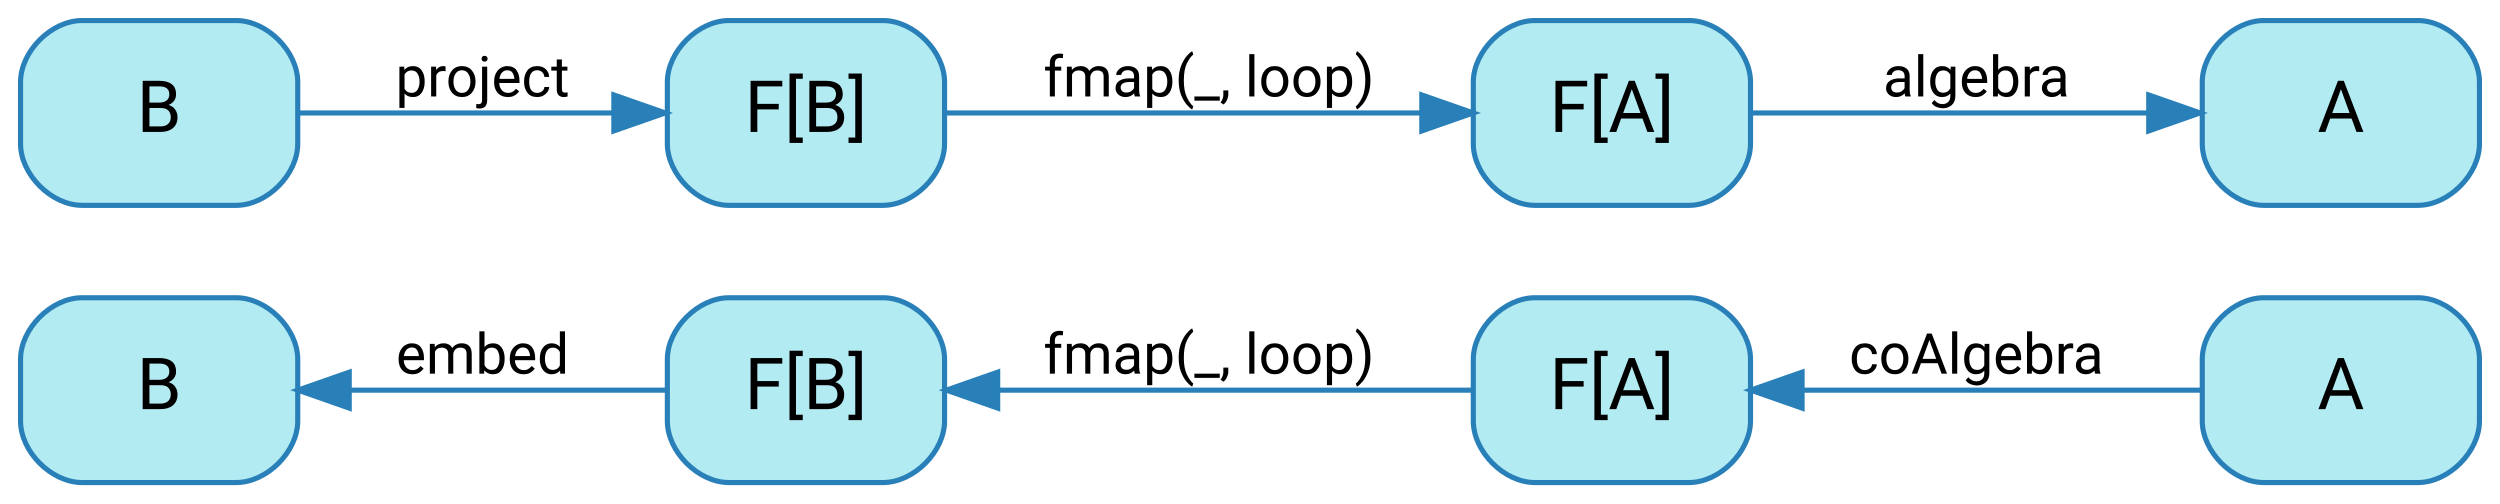
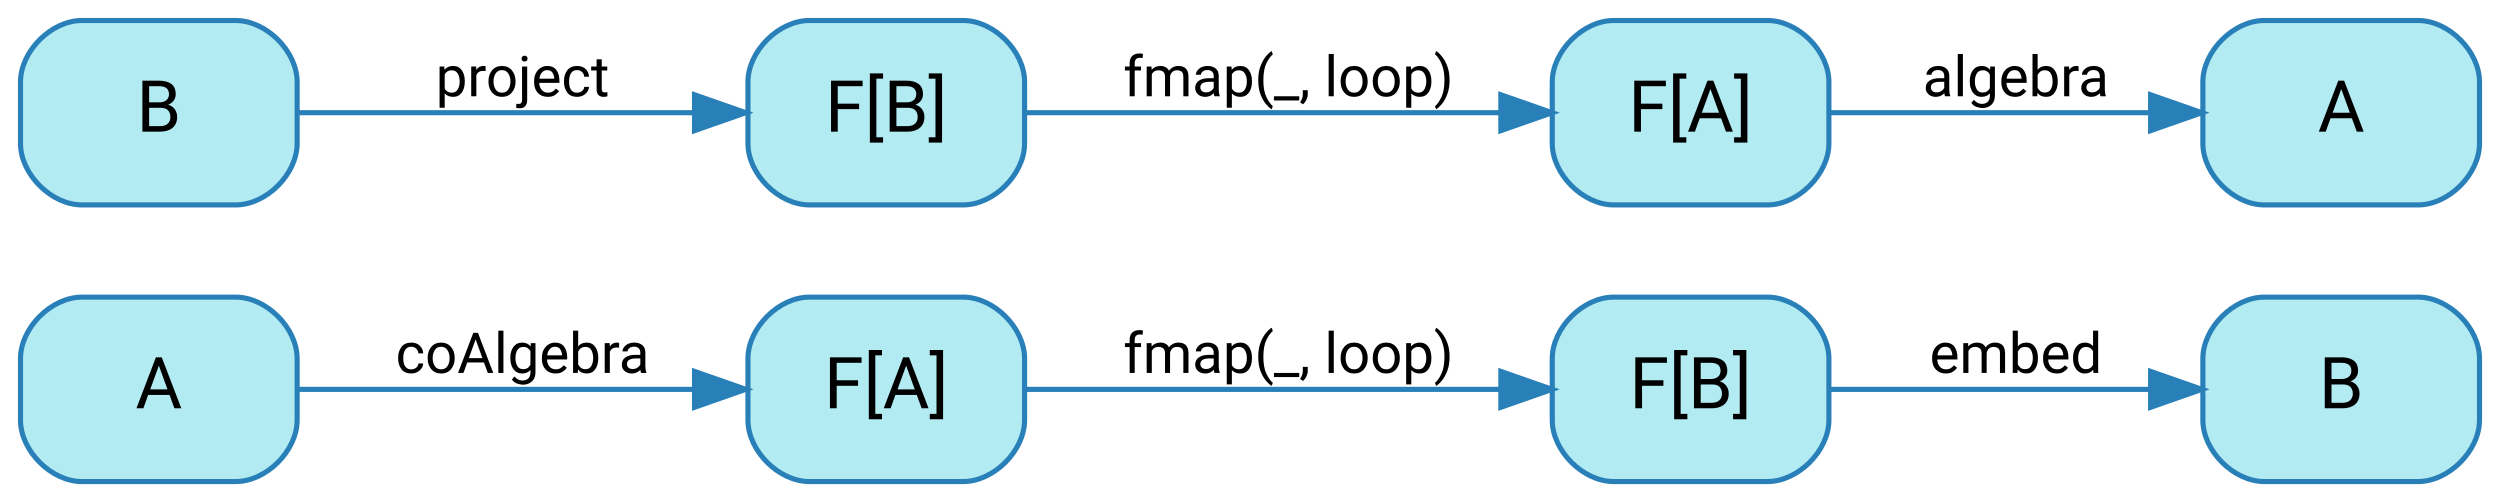
- <svg xmlns="http://www.w3.org/2000/svg" width="487pt" height="98pt" viewBox="0.00 0.00 487.00 98.00">
+ <svg xmlns="http://www.w3.org/2000/svg" width="488pt" height="98pt" viewBox="0.00 0.00 488.00 98.00">
  <g id="graph0" class="graph" transform="scale(1 1) rotate(0) translate(4 94)">
    <g id="node1" class="node">
      <path fill="#b2ebf2" stroke="#2980b9" d="M42,-36C42,-36 12,-36 12,-36 6,-36 0,-30 0,-24 0,-24 0,-12 0,-12 0,-6 6,0 12,0 12,0 42,0 42,0 48,0 54,-6 54,-12 54,-12 54,-24 54,-24 54,-30 48,-36 42,-36" />
-       <text text-anchor="middle" x="27" y="-14.3" font-family="Segoe UI,Roboto,Helvetica,Arial,sans-serif" font-size="14.00" fill="#000000">B</text>
+       <text text-anchor="middle" x="27" y="-14.3" font-family="Segoe UI,Roboto,Helvetica,Arial,sans-serif" font-size="14.00" fill="#000000">A</text>
+     </g>
+     <g id="node3" class="node">
+       <path fill="#b2ebf2" stroke="#2980b9" d="M184,-36C184,-36 154,-36 154,-36 148,-36 142,-30 142,-24 142,-24 142,-12 142,-12 142,-6 148,0 154,0 154,0 184,0 184,0 190,0 196,-6 196,-12 196,-12 196,-24 196,-24 196,-30 190,-36 184,-36" />
+       <text text-anchor="middle" x="169" y="-14.3" font-family="Segoe UI,Roboto,Helvetica,Arial,sans-serif" font-size="14.00" fill="#000000">F[A]</text>
+     </g>
+     <g id="edge4" class="edge">
+       <path fill="none" stroke="#2980b9" d="M54.043,-18C75.913,-18 106.957,-18 131.272,-18" />
+       <polygon fill="#2980b9" stroke="#2980b9" points="131.574,-21.5 141.574,-18 131.574,-14.5 131.574,-21.5" />
+       <text text-anchor="middle" x="98" y="-21.2" font-family="Segoe UI,Roboto,Helvetica,Arial,sans-serif" font-size="11.00" fill="#000000">coAlgebra</text>
    </g>
    <g id="node2" class="node">
      <path fill="#b2ebf2" stroke="#2980b9" d="M42,-90C42,-90 12,-90 12,-90 6,-90 0,-84 0,-78 0,-78 0,-66 0,-66 0,-60 6,-54 12,-54 12,-54 42,-54 42,-54 48,-54 54,-60 54,-66 54,-66 54,-78 54,-78 54,-84 48,-90 42,-90" />
      <text text-anchor="middle" x="27" y="-68.3" font-family="Segoe UI,Roboto,Helvetica,Arial,sans-serif" font-size="14.00" fill="#000000">B</text>
    </g>
    <g id="node4" class="node">
-       <path fill="#b2ebf2" stroke="#2980b9" d="M168,-90C168,-90 138,-90 138,-90 132,-90 126,-84 126,-78 126,-78 126,-66 126,-66 126,-60 132,-54 138,-54 138,-54 168,-54 168,-54 174,-54 180,-60 180,-66 180,-66 180,-78 180,-78 180,-84 174,-90 168,-90" />
-       <text text-anchor="middle" x="153" y="-68.3" font-family="Segoe UI,Roboto,Helvetica,Arial,sans-serif" font-size="14.00" fill="#000000">F[B]</text>
+       <path fill="#b2ebf2" stroke="#2980b9" d="M184,-90C184,-90 154,-90 154,-90 148,-90 142,-84 142,-78 142,-78 142,-66 142,-66 142,-60 148,-54 154,-54 154,-54 184,-54 184,-54 190,-54 196,-60 196,-66 196,-66 196,-78 196,-78 196,-84 190,-90 184,-90" />
+       <text text-anchor="middle" x="169" y="-68.3" font-family="Segoe UI,Roboto,Helvetica,Arial,sans-serif" font-size="14.00" fill="#000000">F[B]</text>
    </g>
    <g id="edge1" class="edge">
-       <path fill="none" stroke="#2980b9" d="M54.03,-72C71.928,-72 95.651,-72 115.384,-72" />
-       <polygon fill="#2980b9" stroke="#2980b9" points="115.58,-75.5 125.58,-72 115.58,-68.5 115.58,-75.5" />
-       <text text-anchor="middle" x="90" y="-75.2" font-family="Segoe UI,Roboto,Helvetica,Arial,sans-serif" font-size="11.00" fill="#000000">project</text>
+       <path fill="none" stroke="#2980b9" d="M54.043,-72C75.913,-72 106.957,-72 131.272,-72" />
+       <polygon fill="#2980b9" stroke="#2980b9" points="131.574,-75.5 141.574,-72 131.574,-68.5 131.574,-75.5" />
+       <text text-anchor="middle" x="98" y="-75.2" font-family="Segoe UI,Roboto,Helvetica,Arial,sans-serif" font-size="11.00" fill="#000000">project</text>
    </g>
-     <g id="node3" class="node">
-       <path fill="#b2ebf2" stroke="#2980b9" d="M168,-36C168,-36 138,-36 138,-36 132,-36 126,-30 126,-24 126,-24 126,-12 126,-12 126,-6 132,0 138,0 138,0 168,0 168,0 174,0 180,-6 180,-12 180,-12 180,-24 180,-24 180,-30 174,-36 168,-36" />
-       <text text-anchor="middle" x="153" y="-14.3" font-family="Segoe UI,Roboto,Helvetica,Arial,sans-serif" font-size="14.00" fill="#000000">F[B]</text>
+     <g id="node5" class="node">
+       <path fill="#b2ebf2" stroke="#2980b9" d="M341,-36C341,-36 311,-36 311,-36 305,-36 299,-30 299,-24 299,-24 299,-12 299,-12 299,-6 305,0 311,0 311,0 341,0 341,0 347,0 353,-6 353,-12 353,-12 353,-24 353,-24 353,-30 347,-36 341,-36" />
+       <text text-anchor="middle" x="326" y="-14.3" font-family="Segoe UI,Roboto,Helvetica,Arial,sans-serif" font-size="14.00" fill="#000000">F[B]</text>
+     </g>
+     <g id="edge5" class="edge">
+       <path fill="none" stroke="#2980b9" d="M196.347,-18C221.899,-18 260.259,-18 288.629,-18" />
+       <polygon fill="#2980b9" stroke="#2980b9" points="288.966,-21.5 298.966,-18 288.966,-14.5 288.966,-21.5" />
+       <text text-anchor="middle" x="247.5" y="-21.2" font-family="Segoe UI,Roboto,Helvetica,Arial,sans-serif" font-size="11.00" fill="#000000">fmap(_, loop)</text>
+     </g>
+     <g id="node6" class="node">
+       <path fill="#b2ebf2" stroke="#2980b9" d="M341,-90C341,-90 311,-90 311,-90 305,-90 299,-84 299,-78 299,-78 299,-66 299,-66 299,-60 305,-54 311,-54 311,-54 341,-54 341,-54 347,-54 353,-60 353,-66 353,-66 353,-78 353,-78 353,-84 347,-90 341,-90" />
+       <text text-anchor="middle" x="326" y="-68.3" font-family="Segoe UI,Roboto,Helvetica,Arial,sans-serif" font-size="14.00" fill="#000000">F[A]</text>
+     </g>
+     <g id="edge2" class="edge">
+       <path fill="none" stroke="#2980b9" d="M196.347,-72C221.899,-72 260.259,-72 288.629,-72" />
+       <polygon fill="#2980b9" stroke="#2980b9" points="288.966,-75.5 298.966,-72 288.966,-68.5 288.966,-75.5" />
+       <text text-anchor="middle" x="247.5" y="-75.2" font-family="Segoe UI,Roboto,Helvetica,Arial,sans-serif" font-size="11.00" fill="#000000">fmap(_, loop)</text>
+     </g>
+     <g id="node7" class="node">
+       <path fill="#b2ebf2" stroke="#2980b9" d="M468,-36C468,-36 438,-36 438,-36 432,-36 426,-30 426,-24 426,-24 426,-12 426,-12 426,-6 432,0 438,0 438,0 468,0 468,0 474,0 480,-6 480,-12 480,-12 480,-24 480,-24 480,-30 474,-36 468,-36" />
+       <text text-anchor="middle" x="453" y="-14.3" font-family="Segoe UI,Roboto,Helvetica,Arial,sans-serif" font-size="14.00" fill="#000000">B</text>
    </g>
    <g id="edge6" class="edge">
-       <path fill="none" stroke="#2980b9" d="M125.58,-18C107.598,-18 83.862,-18 64.188,-18" />
-       <polygon fill="#2980b9" stroke="#2980b9" points="64.03,-14.5 54.03,-18 64.03,-21.5 64.03,-14.5" />
-       <text text-anchor="middle" x="90" y="-21.2" font-family="Segoe UI,Roboto,Helvetica,Arial,sans-serif" font-size="11.00" fill="#000000">embed</text>
-     </g>
-     <g id="node6" class="node">
-       <path fill="#b2ebf2" stroke="#2980b9" d="M325,-90C325,-90 295,-90 295,-90 289,-90 283,-84 283,-78 283,-78 283,-66 283,-66 283,-60 289,-54 295,-54 295,-54 325,-54 325,-54 331,-54 337,-60 337,-66 337,-66 337,-78 337,-78 337,-84 331,-90 325,-90" />
-       <text text-anchor="middle" x="310" y="-68.3" font-family="Segoe UI,Roboto,Helvetica,Arial,sans-serif" font-size="14.00" fill="#000000">F[A]</text>
-     </g>
-     <g id="edge2" class="edge">
-       <path fill="none" stroke="#2980b9" d="M180.347,-72C205.899,-72 244.258,-72 272.629,-72" />
-       <polygon fill="#2980b9" stroke="#2980b9" points="272.966,-75.5 282.966,-72 272.966,-68.5 272.966,-75.5" />
-       <text text-anchor="middle" x="231.5" y="-75.2" font-family="Segoe UI,Roboto,Helvetica,Arial,sans-serif" font-size="11.00" fill="#000000">fmap(_, loop)</text>
-     </g>
-     <g id="node5" class="node">
-       <path fill="#b2ebf2" stroke="#2980b9" d="M325,-36C325,-36 295,-36 295,-36 289,-36 283,-30 283,-24 283,-24 283,-12 283,-12 283,-6 289,0 295,0 295,0 325,0 325,0 331,0 337,-6 337,-12 337,-12 337,-24 337,-24 337,-30 331,-36 325,-36" />
-       <text text-anchor="middle" x="310" y="-14.3" font-family="Segoe UI,Roboto,Helvetica,Arial,sans-serif" font-size="14.00" fill="#000000">F[A]</text>
-     </g>
-     <g id="edge5" class="edge">
-       <path fill="none" stroke="#2980b9" d="M282.966,-18C257.519,-18 219.172,-18 190.72,-18" />
-       <polygon fill="#2980b9" stroke="#2980b9" points="190.347,-14.5 180.347,-18 190.347,-21.5 190.347,-14.5" />
-       <text text-anchor="middle" x="231.5" y="-21.2" font-family="Segoe UI,Roboto,Helvetica,Arial,sans-serif" font-size="11.00" fill="#000000">fmap(_, loop)</text>
+       <path fill="none" stroke="#2980b9" d="M353.245,-18C371.492,-18 395.746,-18 415.769,-18" />
+       <polygon fill="#2980b9" stroke="#2980b9" points="415.8,-21.5 425.8,-18 415.8,-14.5 415.8,-21.5" />
+       <text text-anchor="middle" x="389.5" y="-21.2" font-family="Segoe UI,Roboto,Helvetica,Arial,sans-serif" font-size="11.00" fill="#000000">embed</text>
    </g>
    <g id="node8" class="node">
-       <path fill="#b2ebf2" stroke="#2980b9" d="M467,-90C467,-90 437,-90 437,-90 431,-90 425,-84 425,-78 425,-78 425,-66 425,-66 425,-60 431,-54 437,-54 437,-54 467,-54 467,-54 473,-54 479,-60 479,-66 479,-66 479,-78 479,-78 479,-84 473,-90 467,-90" />
-       <text text-anchor="middle" x="452" y="-68.3" font-family="Segoe UI,Roboto,Helvetica,Arial,sans-serif" font-size="14.00" fill="#000000">A</text>
+       <path fill="#b2ebf2" stroke="#2980b9" d="M468,-90C468,-90 438,-90 438,-90 432,-90 426,-84 426,-78 426,-78 426,-66 426,-66 426,-60 432,-54 438,-54 438,-54 468,-54 468,-54 474,-54 480,-60 480,-66 480,-66 480,-78 480,-78 480,-84 474,-90 468,-90" />
+       <text text-anchor="middle" x="453" y="-68.3" font-family="Segoe UI,Roboto,Helvetica,Arial,sans-serif" font-size="14.00" fill="#000000">A</text>
    </g>
    <g id="edge3" class="edge">
-       <path fill="none" stroke="#2980b9" d="M337.043,-72C358.913,-72 389.957,-72 414.272,-72" />
-       <polygon fill="#2980b9" stroke="#2980b9" points="414.574,-75.5 424.574,-72 414.574,-68.5 414.574,-75.5" />
-       <text text-anchor="middle" x="381" y="-75.2" font-family="Segoe UI,Roboto,Helvetica,Arial,sans-serif" font-size="11.00" fill="#000000">algebra</text>
-     </g>
-     <g id="node7" class="node">
-       <path fill="#b2ebf2" stroke="#2980b9" d="M467,-36C467,-36 437,-36 437,-36 431,-36 425,-30 425,-24 425,-24 425,-12 425,-12 425,-6 431,0 437,0 437,0 467,0 467,0 473,0 479,-6 479,-12 479,-12 479,-24 479,-24 479,-30 473,-36 467,-36" />
-       <text text-anchor="middle" x="452" y="-14.3" font-family="Segoe UI,Roboto,Helvetica,Arial,sans-serif" font-size="14.00" fill="#000000">A</text>
-     </g>
-     <g id="edge4" class="edge">
-       <path fill="none" stroke="#2980b9" d="M424.574,-18C402.598,-18 371.54,-18 347.303,-18" />
-       <polygon fill="#2980b9" stroke="#2980b9" points="347.043,-14.5 337.043,-18 347.043,-21.5 347.043,-14.5" />
-       <text text-anchor="middle" x="381" y="-21.2" font-family="Segoe UI,Roboto,Helvetica,Arial,sans-serif" font-size="11.00" fill="#000000">coAlgebra</text>
+       <path fill="none" stroke="#2980b9" d="M353.245,-72C371.492,-72 395.746,-72 415.769,-72" />
+       <polygon fill="#2980b9" stroke="#2980b9" points="415.8,-75.5 425.8,-72 415.8,-68.5 415.8,-75.5" />
+       <text text-anchor="middle" x="389.5" y="-75.2" font-family="Segoe UI,Roboto,Helvetica,Arial,sans-serif" font-size="11.00" fill="#000000">algebra</text>
    </g>
  </g>
</svg>
